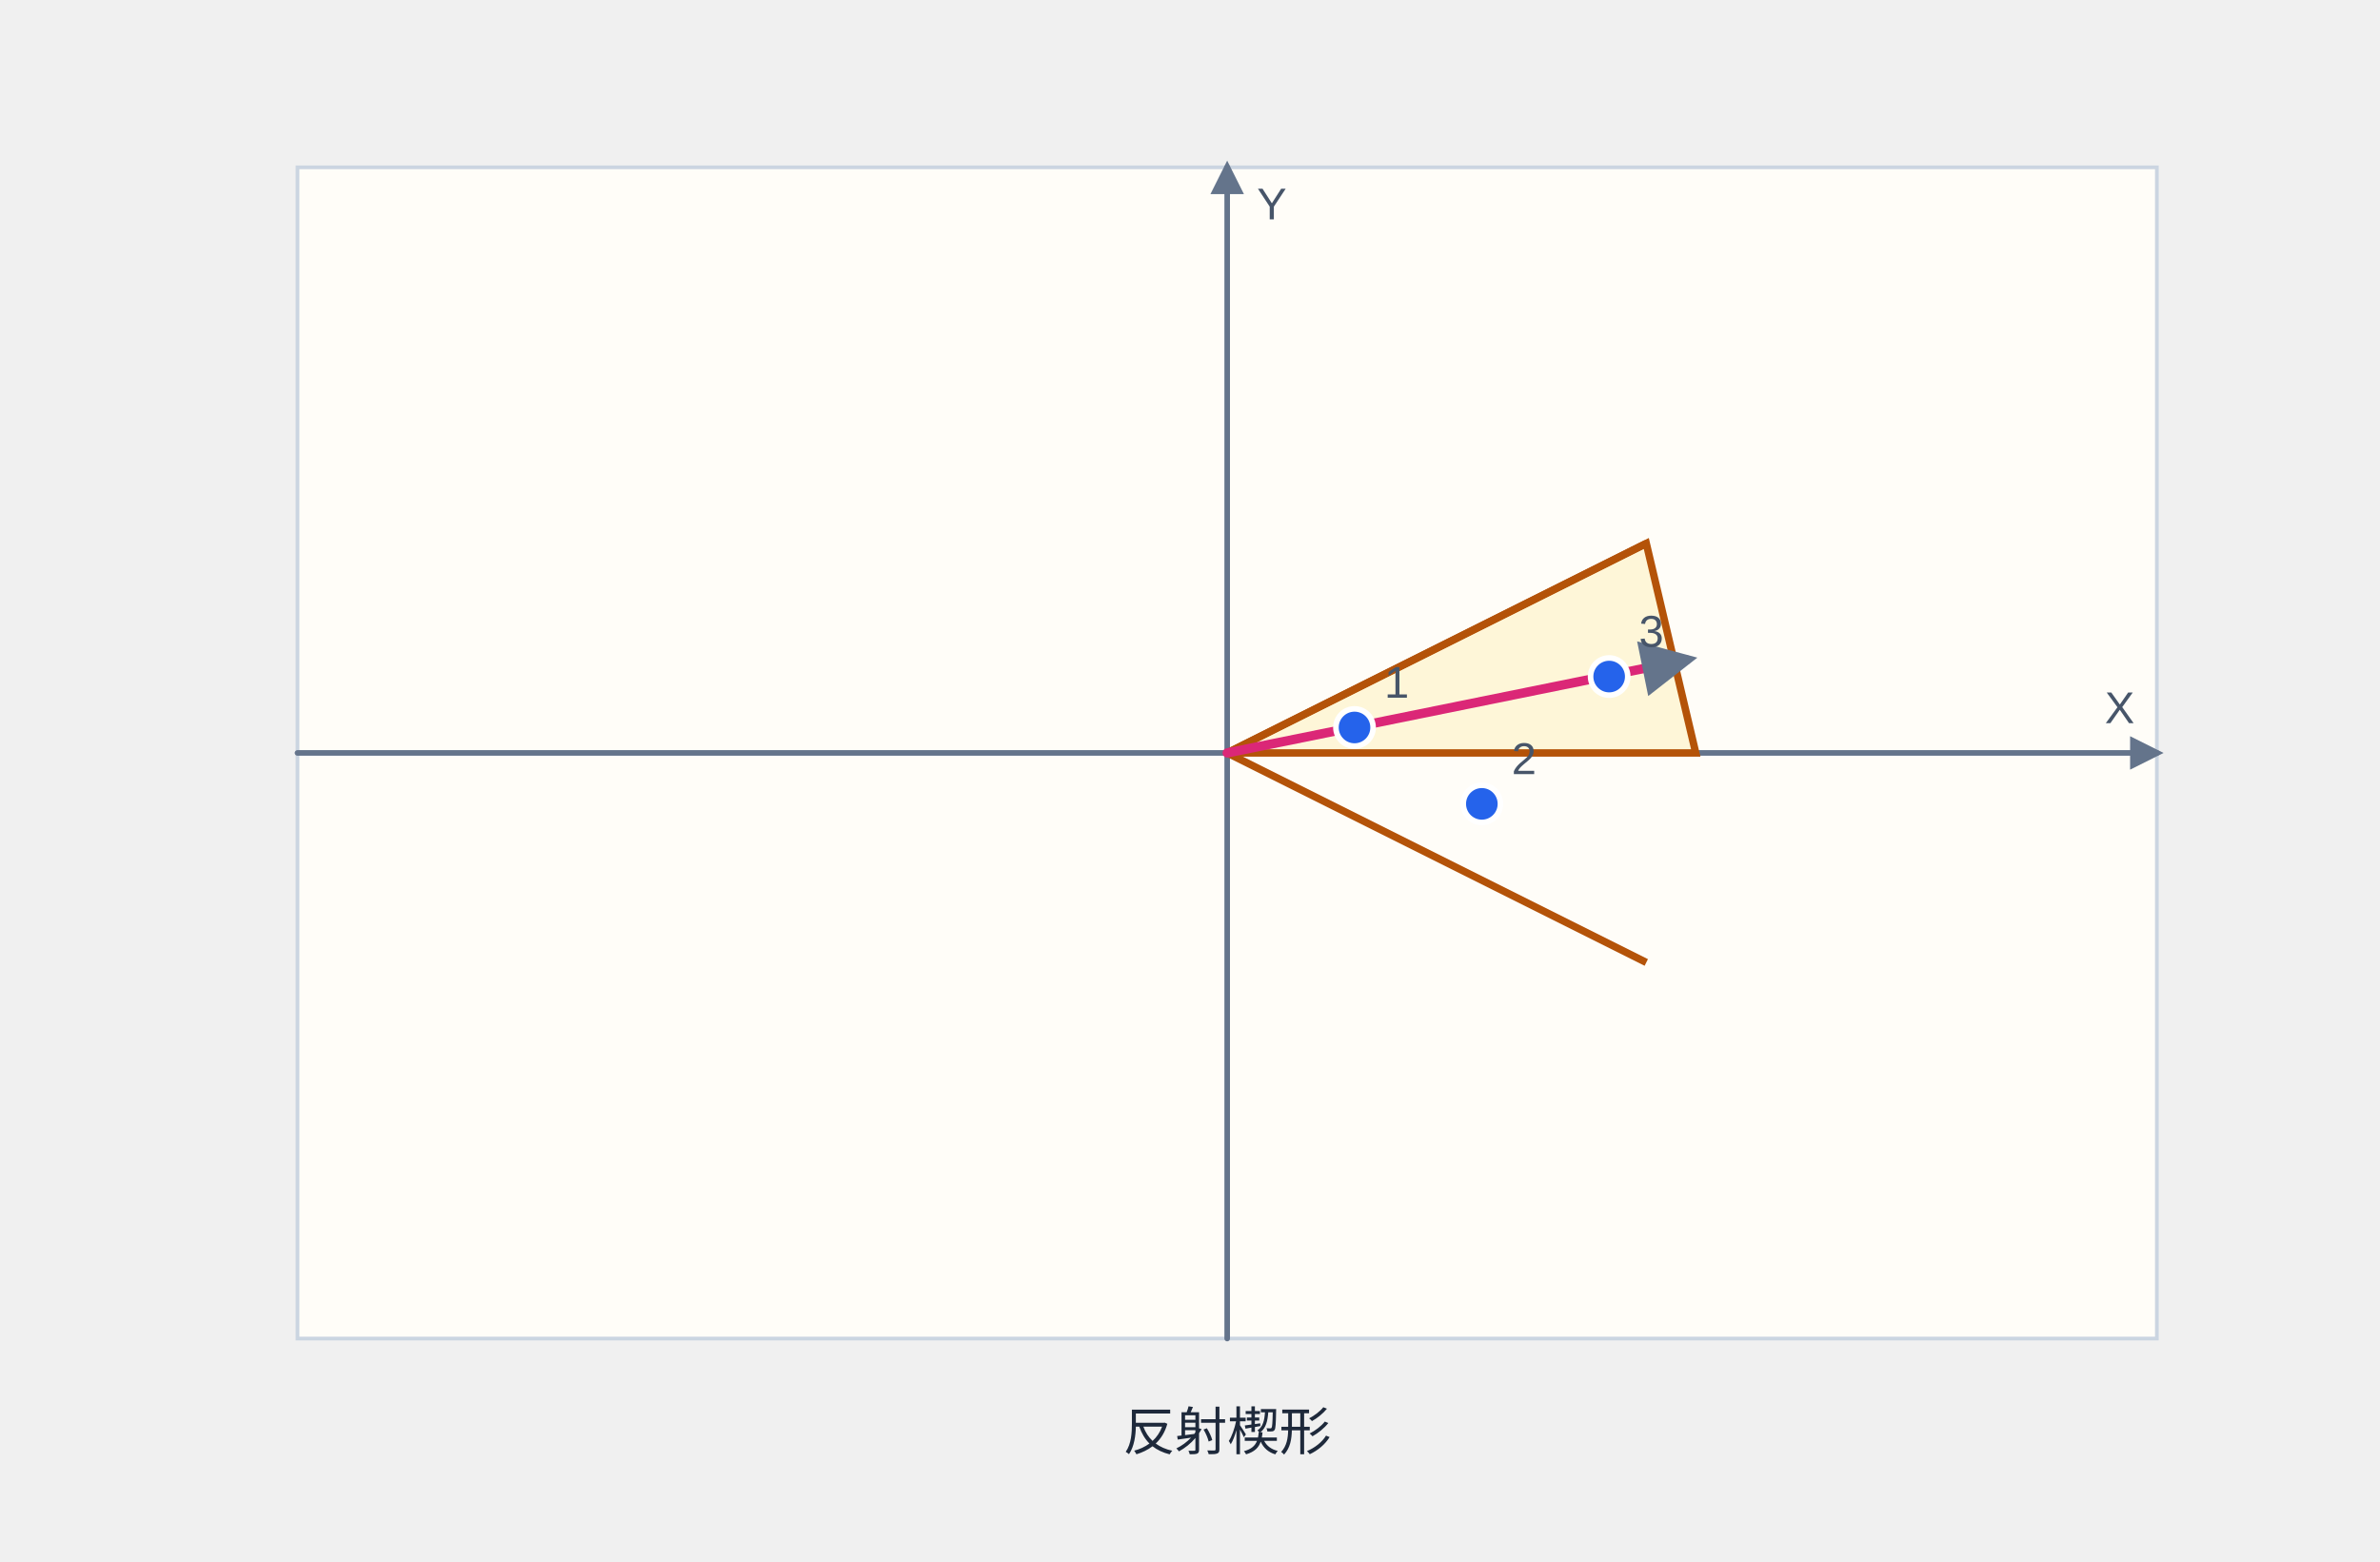
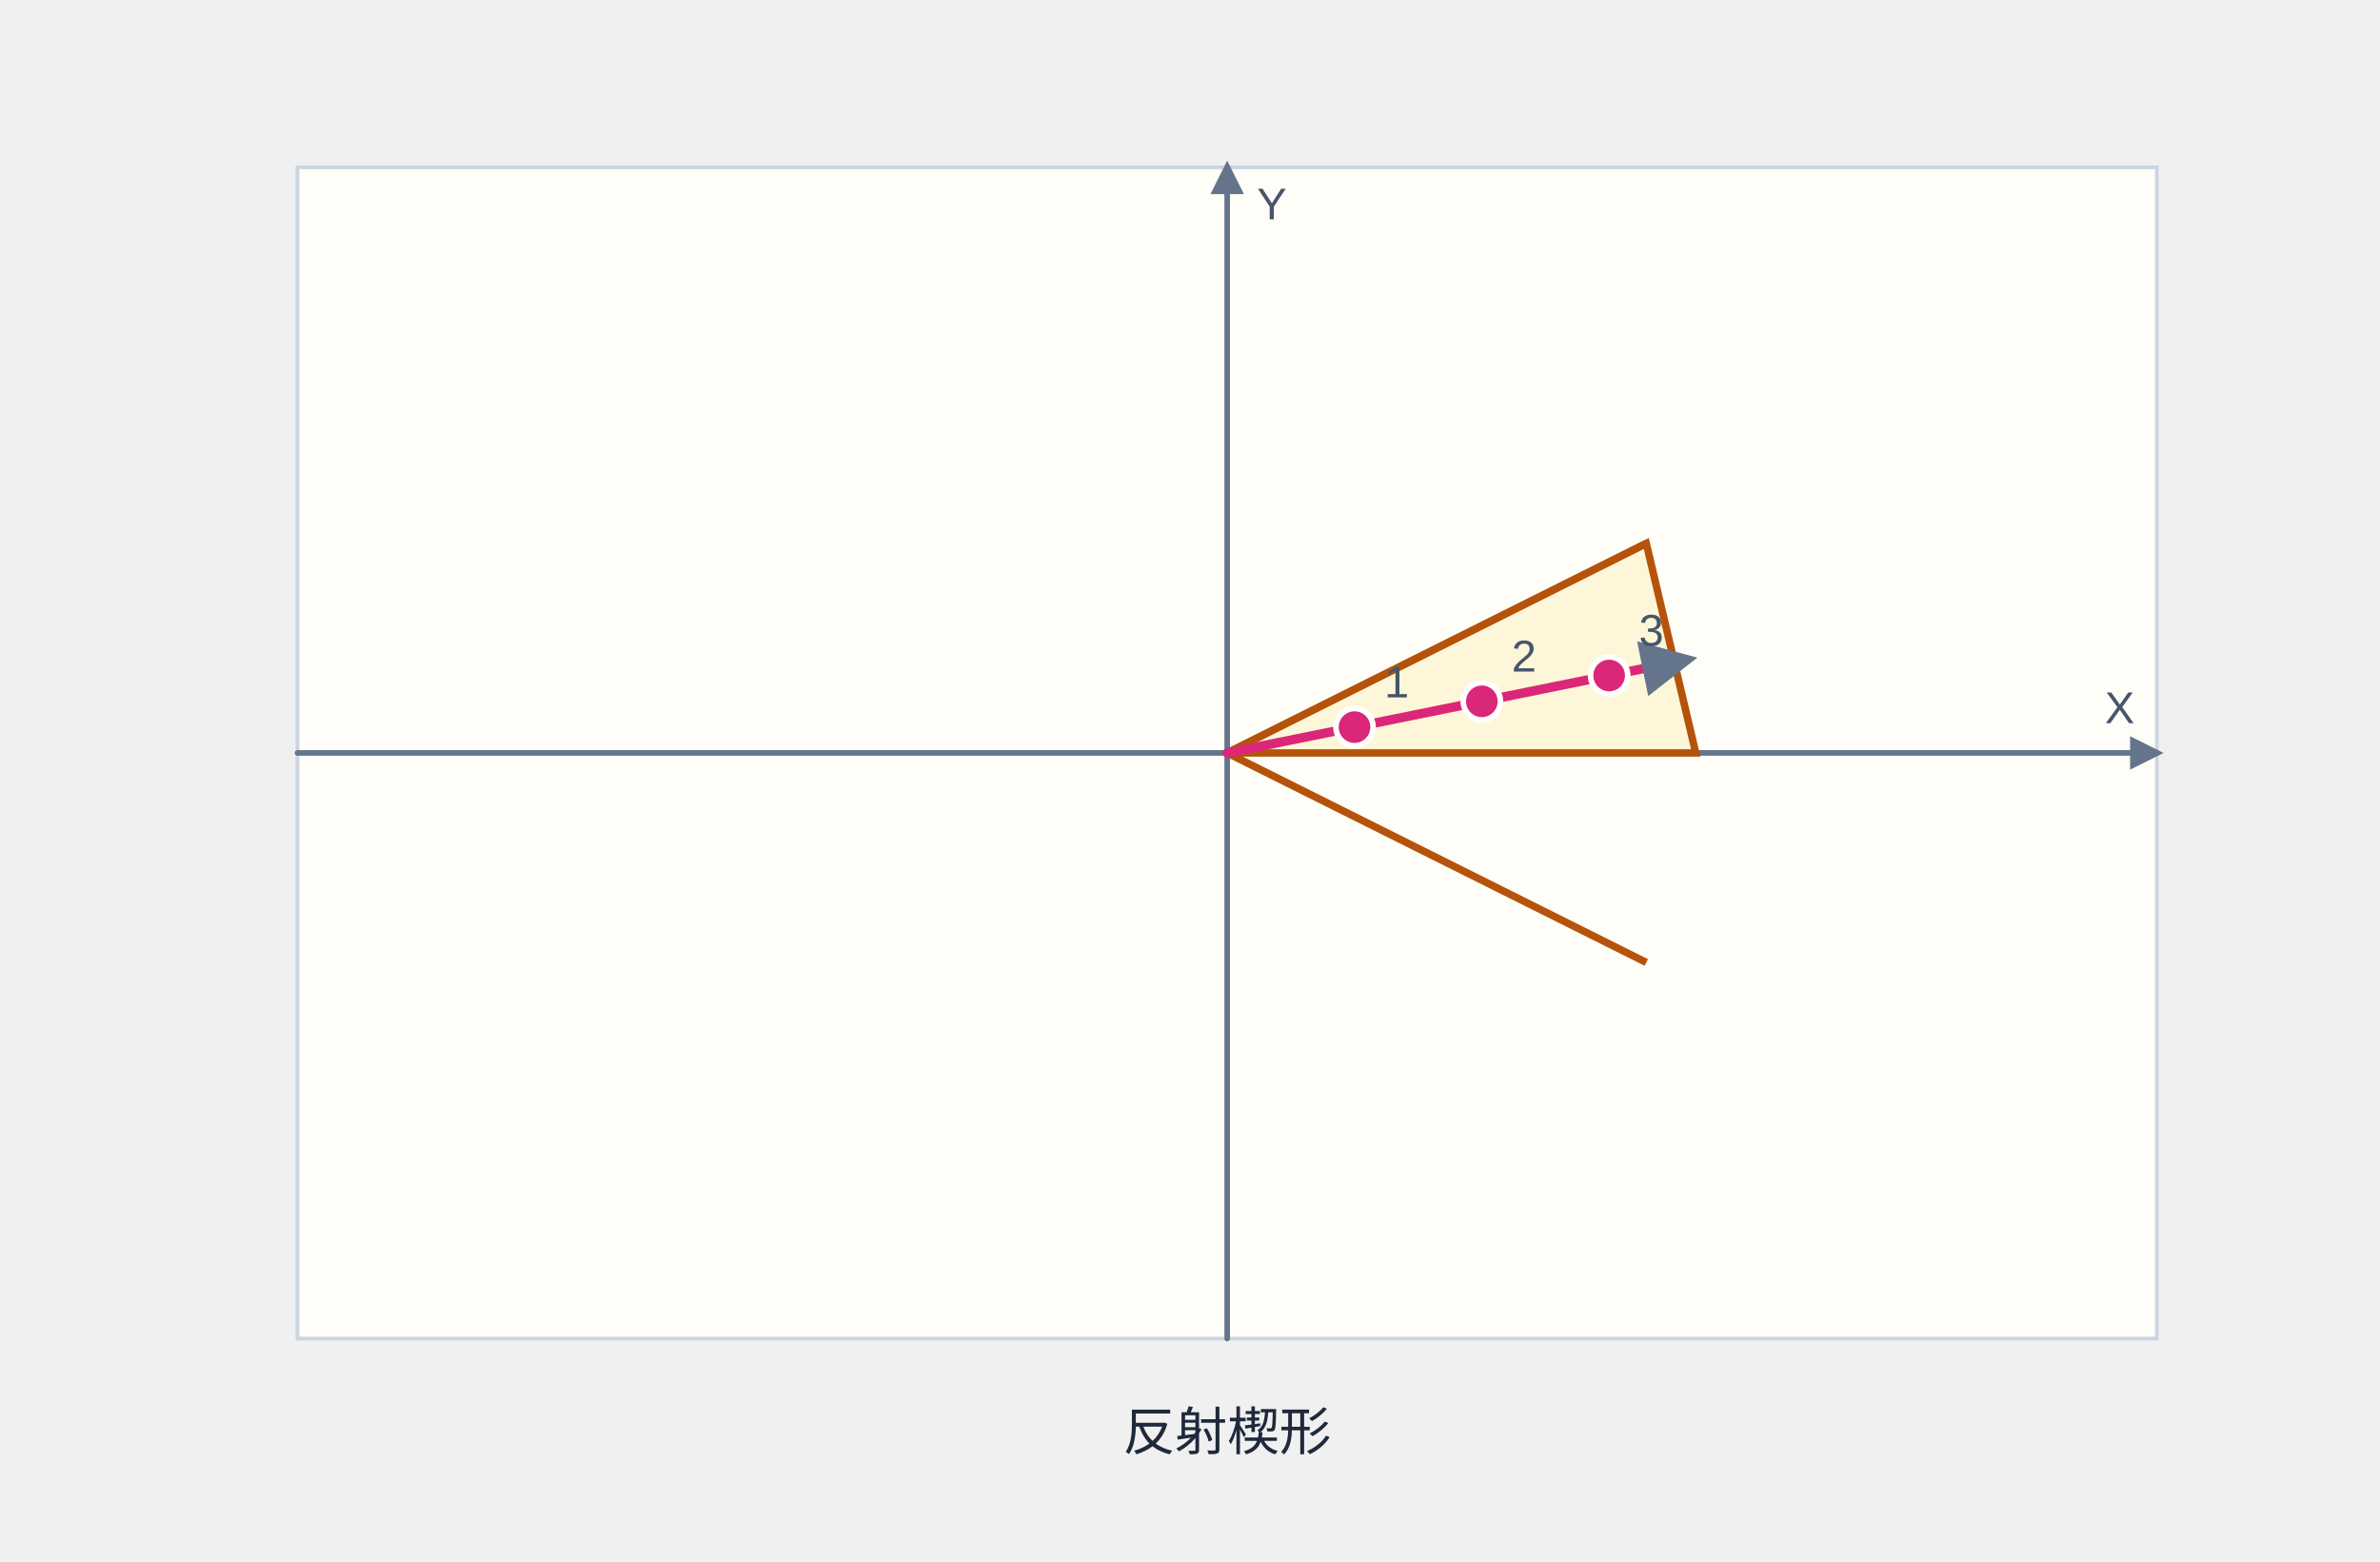
<svg xmlns="http://www.w3.org/2000/svg" viewBox="0 0 640 420" role="img">
  <defs>
    <marker id="arrow-head" viewBox="0 0 10 10" refX="8" refY="5" markerWidth="6" markerHeight="6" orient="auto-start-reverse">
      <path d="M 0 0 L 10 5 L 0 10 z" fill="#64748b" />
    </marker>
  </defs>
  <style>
- .frame{fill:#fffdf8;stroke:#cbd5e1;stroke-width:1}.axis{stroke:#64748b;stroke-width:1.5}.grid{stroke:#e2e8f0;stroke-width:1}.energy{fill:none;stroke:#0f766e;stroke-width:3}.momentum{fill:none;stroke:#c2410c;stroke-width:2.5}.state{fill:#2563eb;stroke:#fff;stroke-width:1.5}.state-chain{fill:none;stroke:#2563eb;stroke-width:2.5}.reflection{fill:none;stroke:#7c3aed;stroke-width:2.5}.sector{fill:#bbf7d0;fill-opacity:.65;stroke:#15803d;stroke-width:2}.wedge{fill:#fef3c7;fill-opacity:.65;stroke:#b45309;stroke-width:2}.ray{fill:none;stroke:#db2777;stroke-width:2.5}.arrow{stroke-linecap:round}.angle{fill:none;stroke:#b45309;stroke-width:2}.label{fill:#1e293b;font-family:Arial,'Microsoft YaHei',sans-serif;font-size:14px}.small-label{fill:#475569;font-family:Arial,'Microsoft YaHei',sans-serif;font-size:12px}.event-block{fill:#eff6ff;stroke:#2563eb;stroke-width:1}.event-wall{fill:#f5f3ff;stroke:#7c3aed;stroke-width:1}
+ .frame{fill:#fffdf8;stroke:#cbd5e1;stroke-width:1}.axis{stroke:#64748b;stroke-width:1.5}.grid{stroke:#e2e8f0;stroke-width:1}.energy{fill:none;stroke:#0f766e;stroke-width:3}.momentum{fill:none;stroke:#c2410c;stroke-width:2.5}.state{fill:#2563eb;stroke:#fff;stroke-width:1.5}.crossing{fill:#db2777}.state-chain{fill:none;stroke:#2563eb;stroke-width:2.5}.reflection{fill:none;stroke:#7c3aed;stroke-width:2.5}.sector{fill:#bbf7d0;fill-opacity:.65;stroke:#15803d;stroke-width:2}.wedge{fill:#fef3c7;fill-opacity:.65;stroke:#b45309;stroke-width:2}.ray{fill:none;stroke:#db2777;stroke-width:2.5}.arrow{stroke-linecap:round}.angle{fill:none;stroke:#b45309;stroke-width:2}.angle-label{fill:#b45309;font-family:Arial,'Microsoft YaHei',sans-serif;font-size:12px}.label{fill:#1e293b;font-family:Arial,'Microsoft YaHei',sans-serif;font-size:14px}.small-label{fill:#475569;font-family:Arial,'Microsoft YaHei',sans-serif;font-size:12px}.event-block{fill:#eff6ff;stroke:#2563eb;stroke-width:1}.event-wall{fill:#f5f3ff;stroke:#7c3aed;stroke-width:1}
</style>
  <rect x="80" y="45" width="500" height="315" class="frame" />
  <line x1="80" y1="202.5" x2="580" y2="202.5" class="axis arrow" marker-end="url(#arrow-head)" />
  <line x1="330" y1="360" x2="330" y2="45" class="axis arrow" marker-end="url(#arrow-head)" />
  <text x="574" y="194.5" class="small-label" text-anchor="end">X</text>
  <text x="338" y="59" class="small-label">Y</text>
  <path d="M 330 202.5 L 456 202.5 L 442.698 146.151 Z" class="wedge" />
  <line x1="330" y1="202.5" x2="442.698" y2="146.151" class="wedge" />
  <line x1="330" y1="202.5" x2="442.698" y2="258.849" class="wedge" />
  <line x1="330" y1="202.5" x2="453.488" y2="177.468" class="ray arrow" marker-end="url(#arrow-head)" />
-   <circle cx="364.239" cy="195.652" r="5" class="state" />
-   <text x="372.239" y="187.652" class="small-label">1</text>
-   <circle cx="398.478" cy="216.196" r="5" class="state" />
-   <text x="406.478" y="208.196" class="small-label">2</text>
-   <circle cx="432.717" cy="181.957" r="5" class="state" />
-   <text x="440.717" y="173.957" class="small-label">3</text>
+   <circle cx="364.239" cy="195.559" r="5" class="state crossing" />
+   <text x="372.239" y="187.559" class="small-label">1</text>
+   <circle cx="398.478" cy="188.619" r="5" class="state crossing" />
+   <text x="406.478" y="180.619" class="small-label">2</text>
+   <circle cx="432.717" cy="181.678" r="5" class="state crossing" />
+   <text x="440.717" y="173.678" class="small-label">3</text>
  <text x="330" y="390" class="label" text-anchor="middle">反射楔形</text>
</svg>
